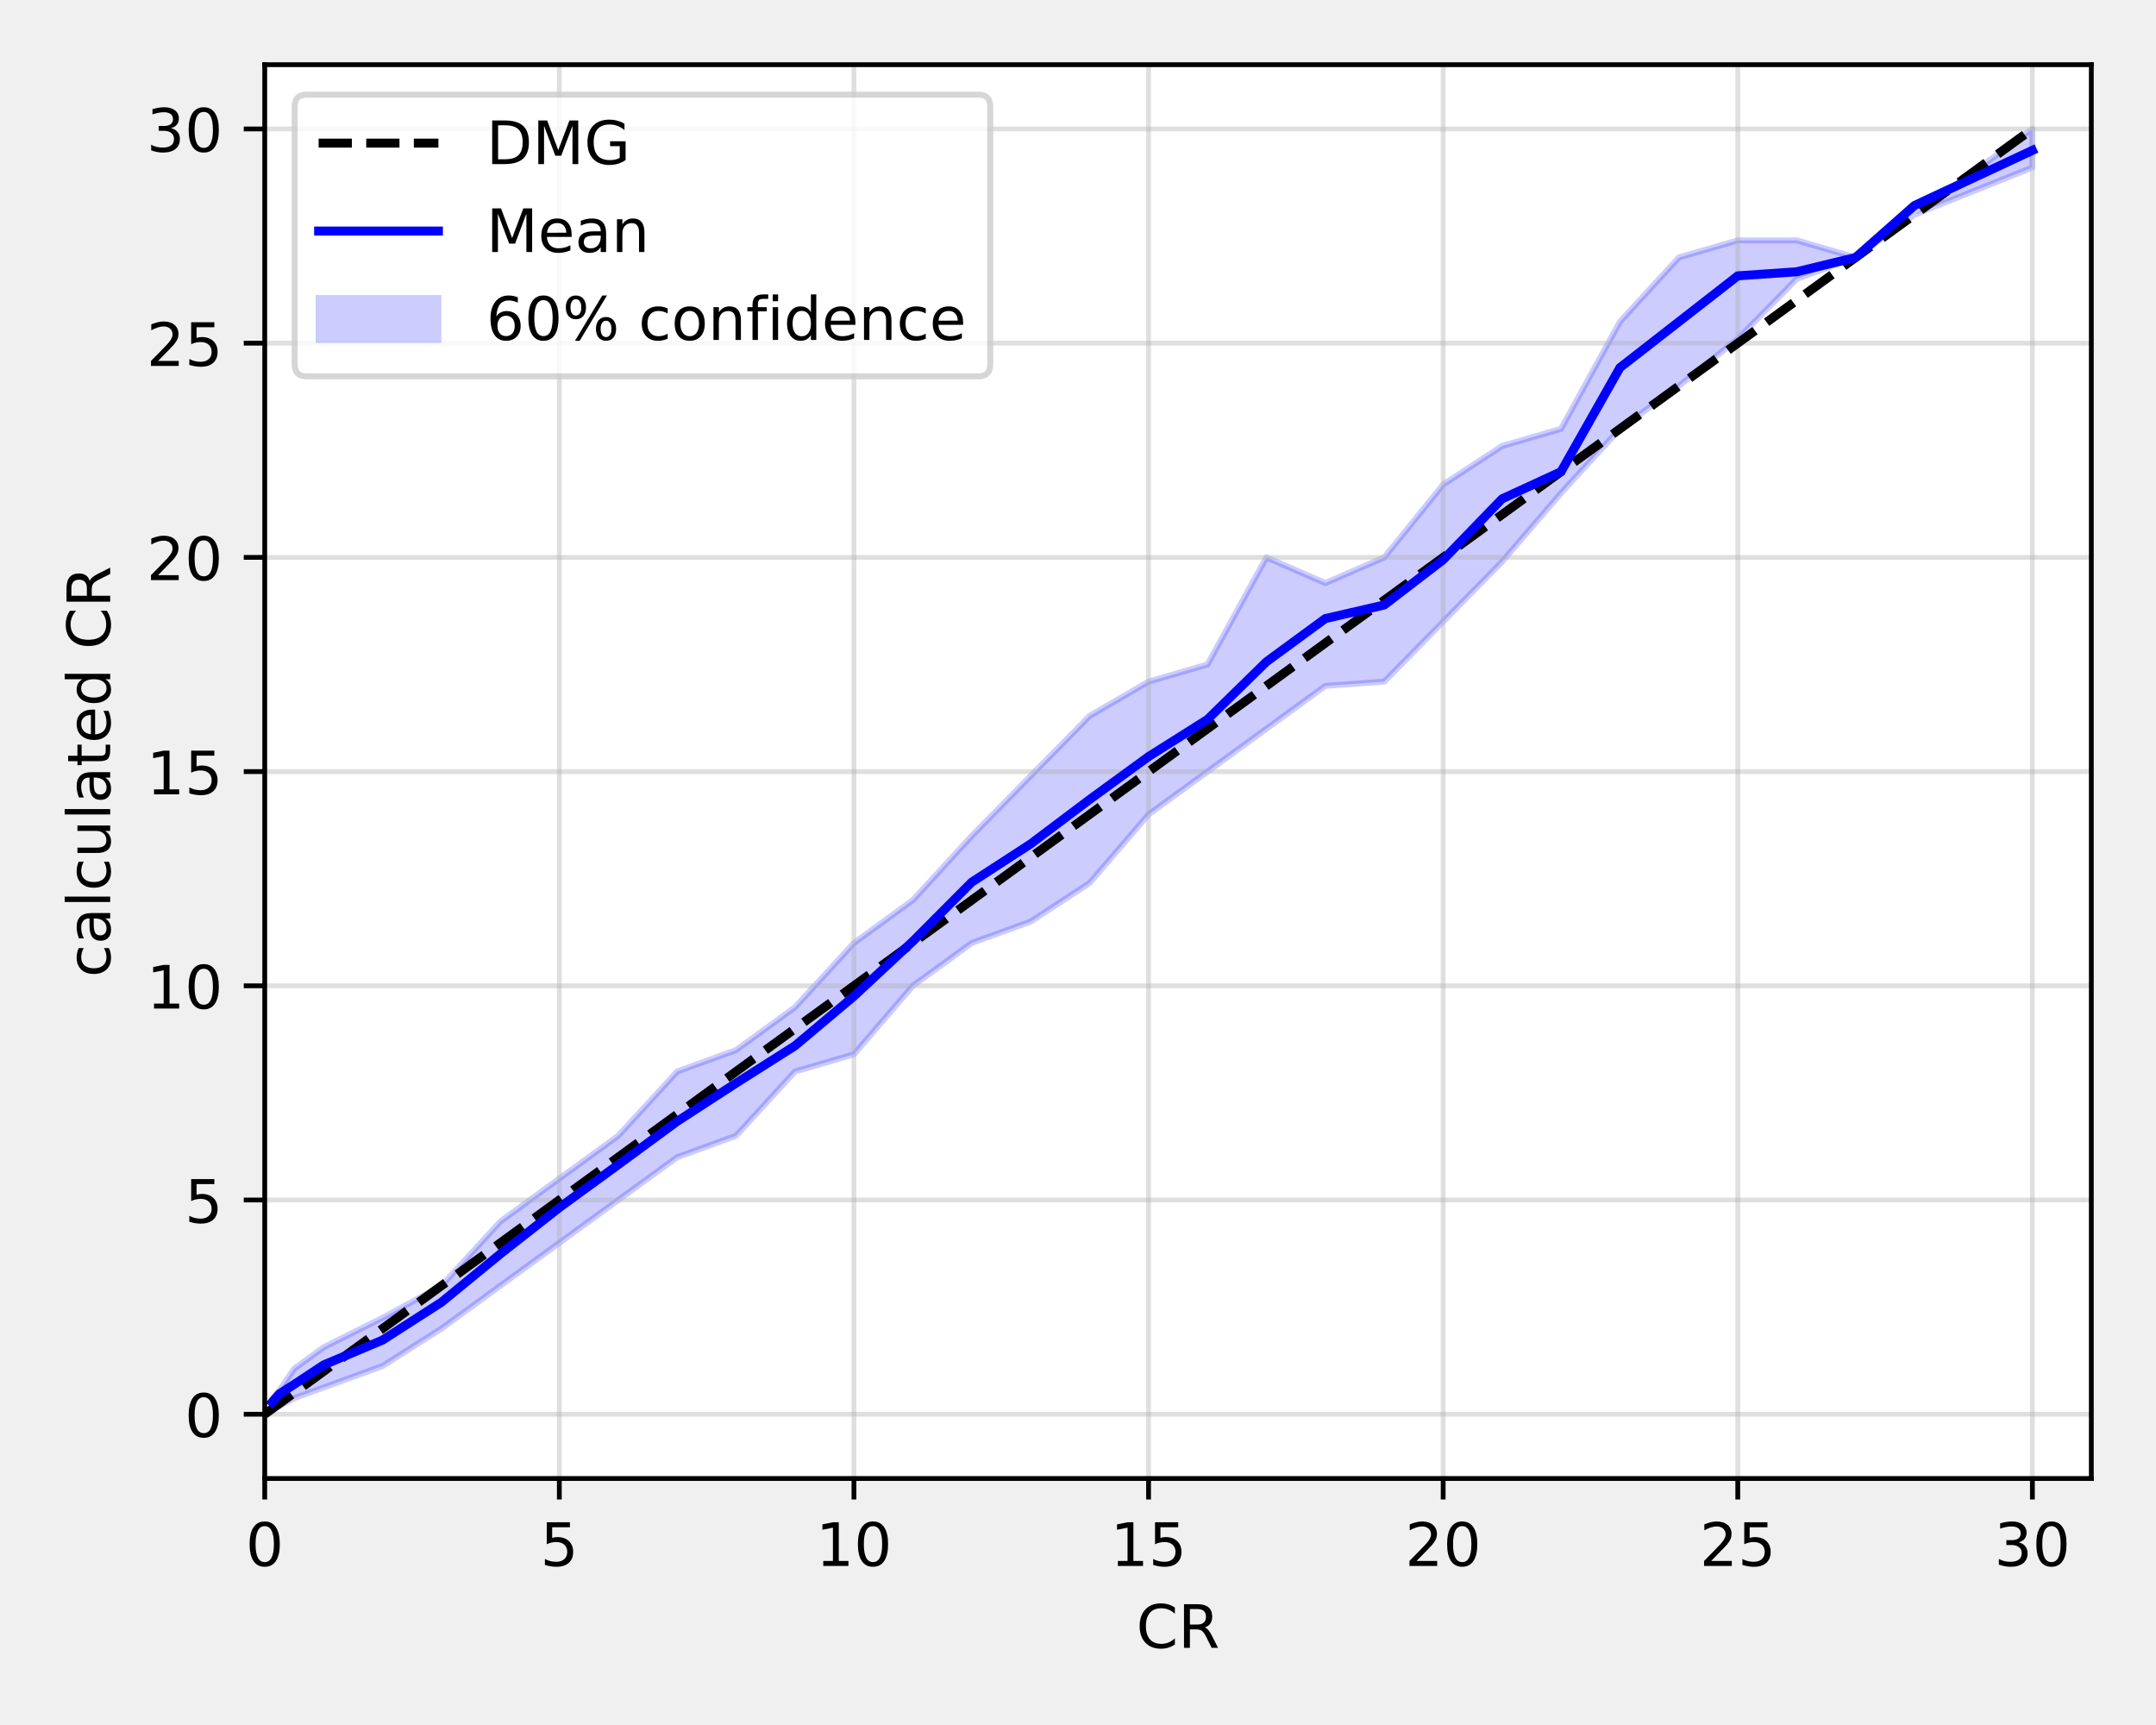
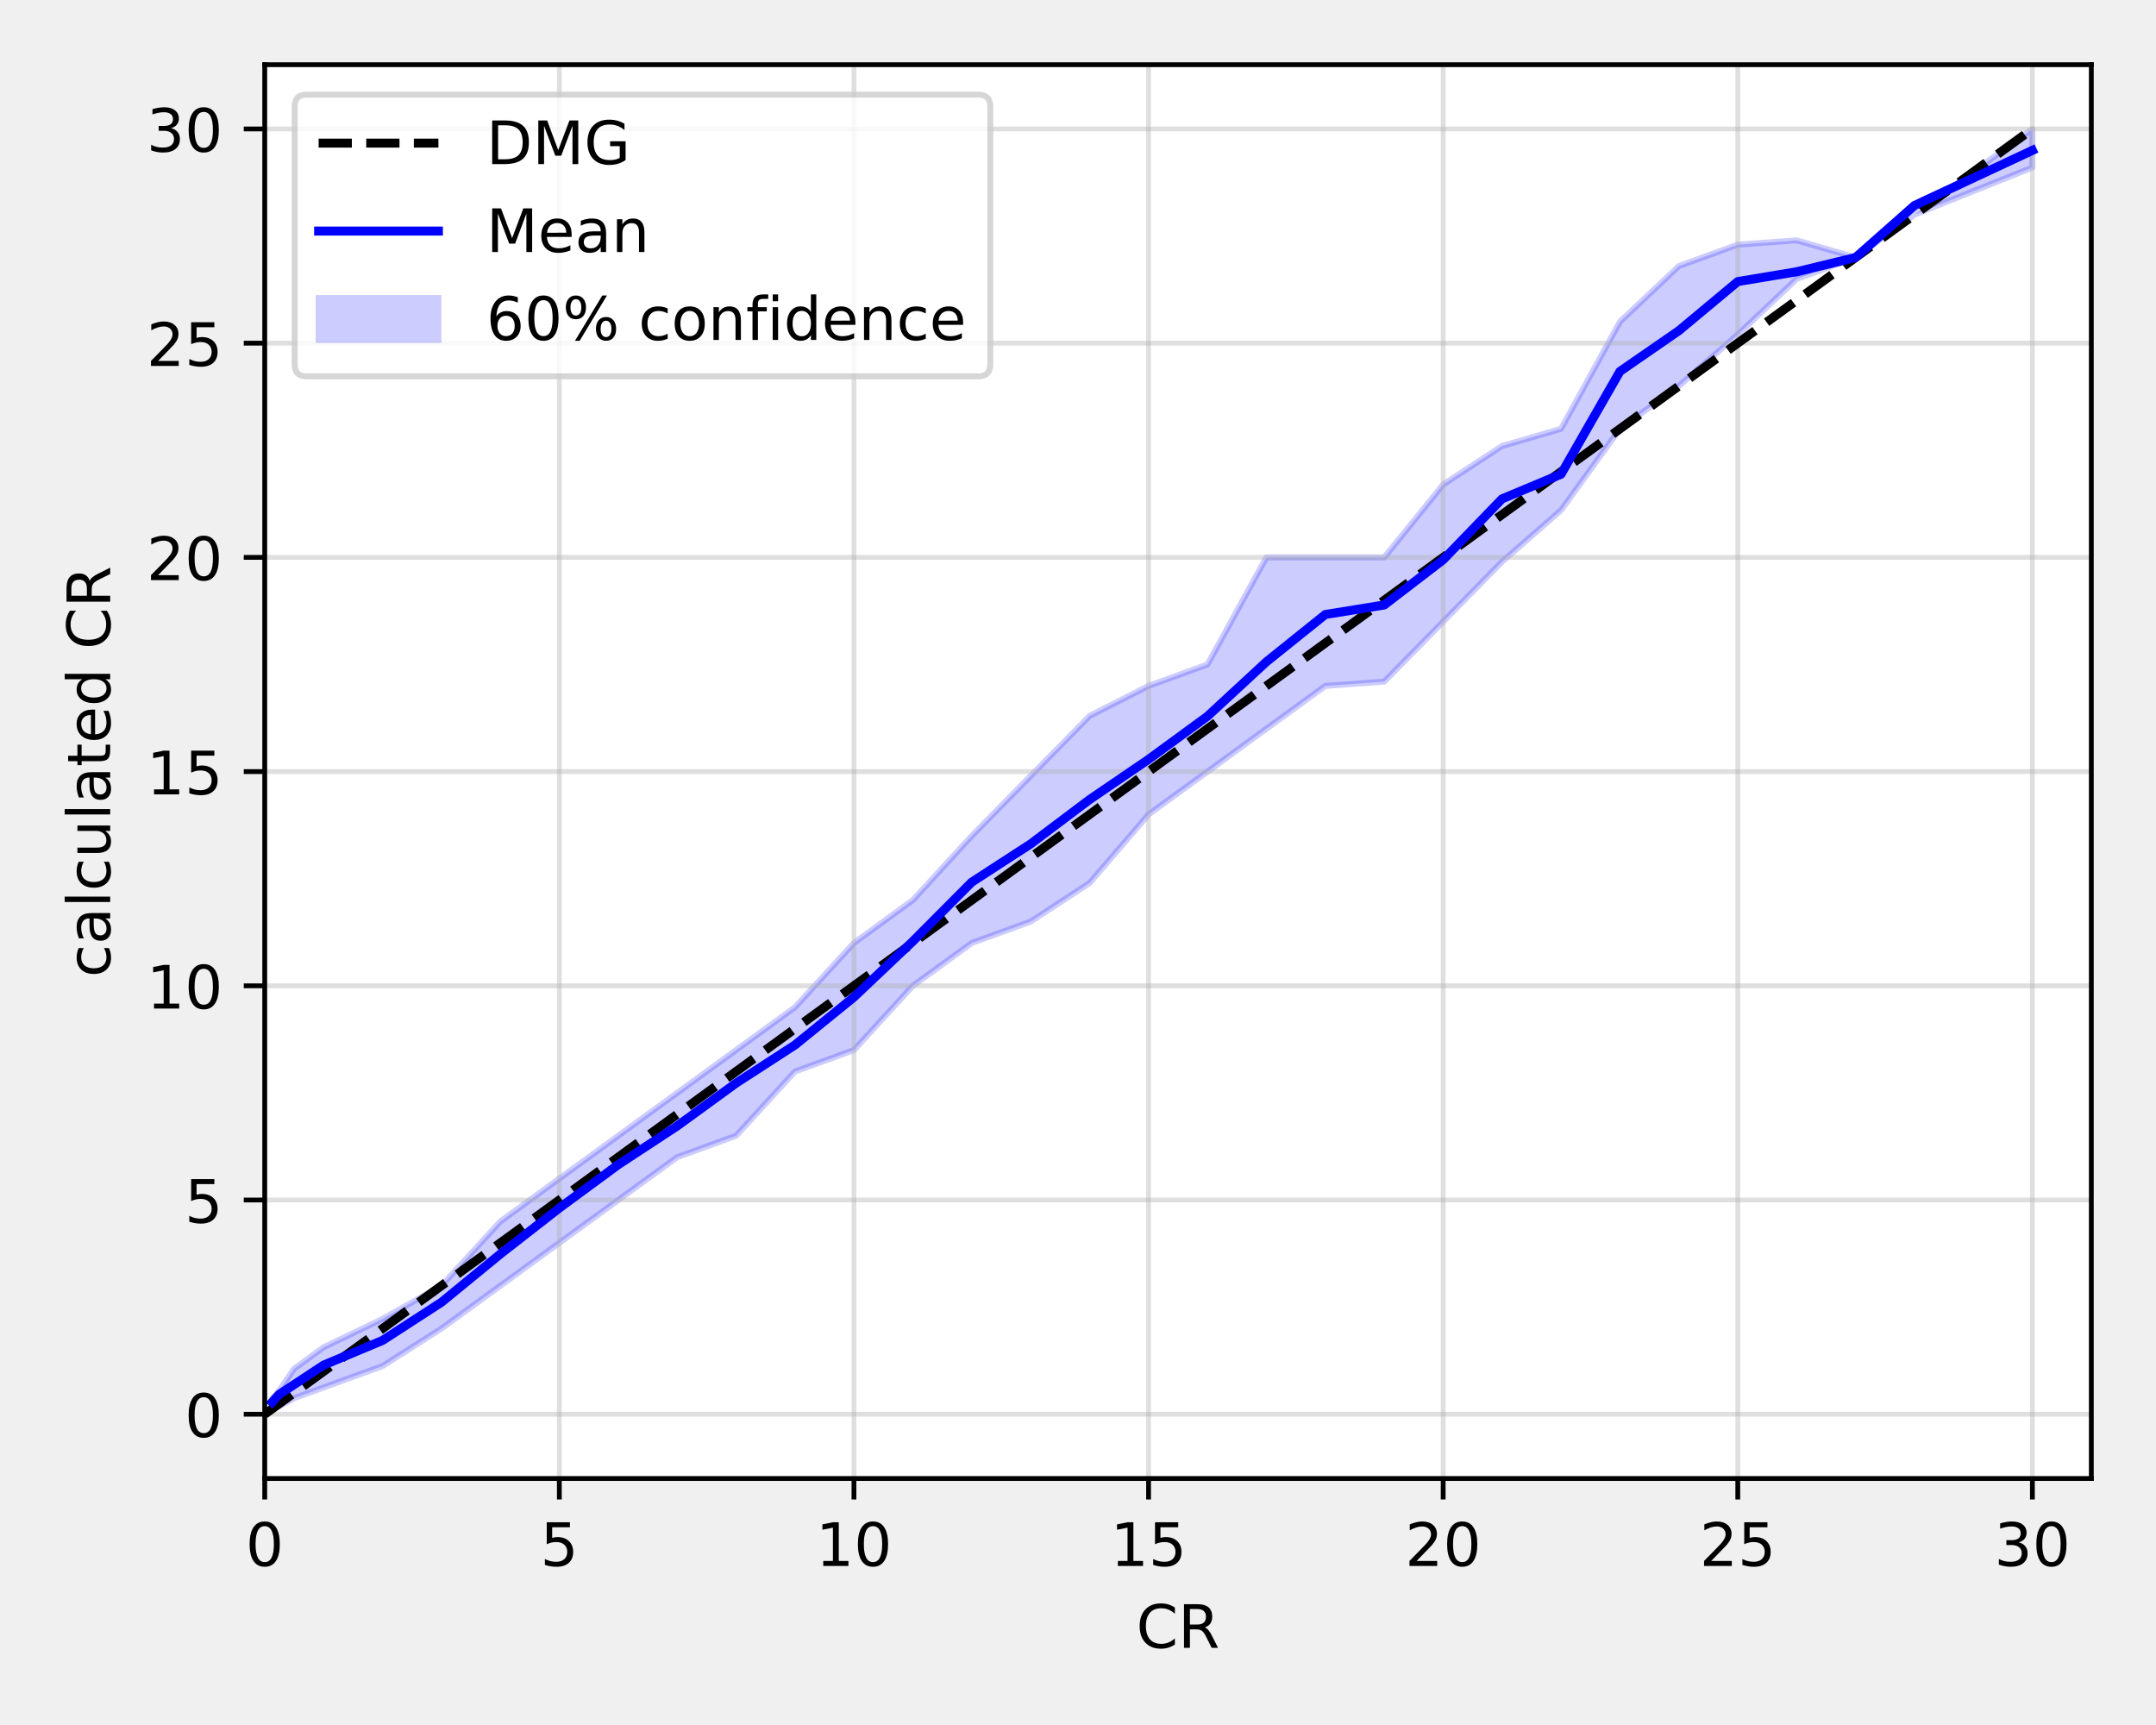
<svg xmlns="http://www.w3.org/2000/svg" xmlns:xlink="http://www.w3.org/1999/xlink" height="288pt" version="1.1" viewBox="0 0 360 288" width="360pt">
  <defs>
    <style type="text/css">*{stroke-linecap:butt;stroke-linejoin:round;}</style>
  </defs>
  <g id="figure_1">
    <g id="patch_1">
      <path d="M 0 288  L 360 288  L 360 0  L 0 0  z " style="fill:none;" />
    </g>
    <g id="axes_1">
      <g id="patch_2">
        <path d="M 44.203 246.844  L 349.2 246.844  L 349.2 10.8  L 44.203 10.8  z " style="fill:#ffffff;" />
      </g>
      <g id="PolyCollection_1">
        <defs>
-           <path d="M 45.433 -54.478  L 45.433 -52.78  L 46.663 -53.227  L 49.122 -54.568  L 54.042 -56.356  L 63.88 -59.932  L 73.719 -66.191  L 83.558 -73.344  L 93.396 -80.497  L 103.235 -87.65  L 113.073 -94.803  L 122.912 -98.379  L 132.751 -109.108  L 142.589 -111.969  L 152.428 -123.414  L 162.266 -130.567  L 172.105 -134.143  L 181.944 -140.581  L 191.782 -152.025  L 201.621 -159.178  L 211.459 -166.331  L 221.298 -173.484  L 231.137 -174.199  L 240.975 -184.213  L 250.814 -194.227  L 260.653 -205.672  L 270.491 -216.401  L 280.33 -223.554  L 290.168 -231.422  L 300.007 -241.436  L 309.846 -245.012  L 319.684 -252.165  L 339.361 -260.033  L 339.361 -266.471  L 339.361 -266.471  L 319.684 -252.165  L 309.846 -245.012  L 300.007 -247.873  L 290.168 -247.873  L 280.33 -245.012  L 270.491 -234.283  L 260.653 -216.401  L 250.814 -213.54  L 240.975 -207.102  L 231.137 -194.942  L 221.298 -190.651  L 211.459 -194.942  L 201.621 -177.06  L 191.782 -174.199  L 181.944 -168.477  L 172.105 -158.463  L 162.266 -148.449  L 152.428 -137.72  L 142.589 -130.567  L 132.751 -119.838  L 122.912 -112.685  L 113.073 -109.108  L 103.235 -98.379  L 93.396 -91.226  L 83.558 -84.073  L 73.719 -73.344  L 63.88 -67.979  L 54.042 -63.062  L 49.122 -59.485  L 46.663 -55.909  L 45.433 -54.478  z " id="m07722bead0" style="stroke:#0000ff;stroke-opacity:0.2;" />
+           <path d="M 45.433 -54.478  L 45.433 -52.78  L 46.663 -53.227  L 49.122 -54.568  L 54.042 -56.356  L 63.88 -59.932  L 73.719 -66.191  L 83.558 -73.344  L 93.396 -80.497  L 103.235 -87.65  L 113.073 -94.803  L 122.912 -98.379  L 132.751 -109.108  L 142.589 -112.685  L 152.428 -123.414  L 162.266 -130.567  L 172.105 -134.143  L 181.944 -140.581  L 191.782 -152.025  L 201.621 -159.178  L 211.459 -166.331  L 221.298 -173.484  L 231.137 -174.199  L 240.975 -184.213  L 250.814 -194.227  L 260.653 -202.81  L 270.491 -216.401  L 280.33 -223.554  L 290.168 -232.137  L 300.007 -241.436  L 309.846 -245.012  L 319.684 -252.165  L 339.361 -260.033  L 339.361 -266.471  L 339.361 -266.471  L 319.684 -252.165  L 309.846 -245.012  L 300.007 -247.873  L 290.168 -247.158  L 280.33 -243.582  L 270.491 -234.283  L 260.653 -216.401  L 250.814 -213.54  L 240.975 -207.102  L 231.137 -194.942  L 221.298 -194.942  L 211.459 -194.942  L 201.621 -177.06  L 191.782 -173.484  L 181.944 -168.477  L 172.105 -158.463  L 162.266 -148.449  L 152.428 -137.72  L 142.589 -130.567  L 132.751 -119.838  L 122.912 -112.685  L 113.073 -105.532  L 103.235 -98.379  L 93.396 -91.226  L 83.558 -84.073  L 73.719 -73.344  L 63.88 -67.801  L 54.042 -63.062  L 49.122 -59.485  L 46.663 -55.909  L 45.433 -54.478  z " id="m409566acab" style="stroke:#0000ff;stroke-opacity:0.2;" />
        </defs>
-         <g clip-path="url(#p715f7f43fc)">
-           <use style="fill:#0000ff;fill-opacity:0.2;stroke:#0000ff;stroke-opacity:0.2;" x="0" xlink:href="#m07722bead0" y="288" />
+         <g clip-path="url(#pd0f90e44d0)">
+           <use style="fill:#0000ff;fill-opacity:0.2;stroke:#0000ff;stroke-opacity:0.2;" x="0" xlink:href="#m409566acab" y="288" />
        </g>
      </g>
      <g id="matplotlib.axis_1">
        <g id="xtick_1">
          <g id="line2d_1">
-             <path clip-path="url(#p715f7f43fc)" d="M 44.203 246.844  L 44.203 10.8  " style="fill:none;stroke:#b0b0b0;stroke-linecap:square;stroke-opacity:0.4;stroke-width:0.8;" />
+             <path clip-path="url(#pd0f90e44d0)" d="M 44.203 246.844  L 44.203 10.8  " style="fill:none;stroke:#b0b0b0;stroke-linecap:square;stroke-opacity:0.4;stroke-width:0.8;" />
          </g>
          <g id="line2d_2">
            <defs>
-               <path d="M 0 0  L 0 3.5  " id="mc3db23d03c" style="stroke:#000000;stroke-width:0.8;" />
-             </defs>
-             <g>
-               <use style="stroke:#000000;stroke-width:0.8;" x="44.203" xlink:href="#mc3db23d03c" y="246.844" />
+               <path d="M 0 0  L 0 3.5  " id="m9079a990cb" style="stroke:#000000;stroke-width:0.8;" />
+             </defs>
+             <g>
+               <use style="stroke:#000000;stroke-width:0.8;" x="44.203" xlink:href="#m9079a990cb" y="246.844" />
            </g>
          </g>
          <g id="text_1">
            <g transform="translate(41.02188 261.4422)scale(0.1 -0.1)">
              <defs>
                <path d="M 31.781 66.406  Q 24.172 66.406 20.328 58.906  Q 16.5 51.422 16.5 36.375  Q 16.5 21.391 20.328 13.891  Q 24.172 6.391 31.781 6.391  Q 39.453 6.391 43.281 13.891  Q 47.125 21.391 47.125 36.375  Q 47.125 51.422 43.281 58.906  Q 39.453 66.406 31.781 66.406  z M 31.781 74.219  Q 44.047 74.219 50.516 64.516  Q 56.984 54.828 56.984 36.375  Q 56.984 17.969 50.516 8.266  Q 44.047 -1.422 31.781 -1.422  Q 19.531 -1.422 13.062 8.266  Q 6.594 17.969 6.594 36.375  Q 6.594 54.828 13.062 64.516  Q 19.531 74.219 31.781 74.219  z " id="DejaVuSans-48" />
              </defs>
              <use xlink:href="#DejaVuSans-48" />
            </g>
          </g>
        </g>
        <g id="xtick_2">
          <g id="line2d_3">
-             <path clip-path="url(#p715f7f43fc)" d="M 93.396 246.844  L 93.396 10.8  " style="fill:none;stroke:#b0b0b0;stroke-linecap:square;stroke-opacity:0.4;stroke-width:0.8;" />
+             <path clip-path="url(#pd0f90e44d0)" d="M 93.396 246.844  L 93.396 10.8  " style="fill:none;stroke:#b0b0b0;stroke-linecap:square;stroke-opacity:0.4;stroke-width:0.8;" />
          </g>
          <g id="line2d_4">
            <g>
-               <use style="stroke:#000000;stroke-width:0.8;" x="93.396" xlink:href="#mc3db23d03c" y="246.844" />
+               <use style="stroke:#000000;stroke-width:0.8;" x="93.396" xlink:href="#m9079a990cb" y="246.844" />
            </g>
          </g>
          <g id="text_2">
            <g transform="translate(90.21492 261.4422)scale(0.1 -0.1)">
              <defs>
                <path d="M 10.797 72.906  L 49.516 72.906  L 49.516 64.594  L 19.828 64.594  L 19.828 46.734  Q 21.969 47.469 24.109 47.828  Q 26.266 48.188 28.422 48.188  Q 40.625 48.188 47.75 41.5  Q 54.891 34.812 54.891 23.391  Q 54.891 11.625 47.562 5.094  Q 40.234 -1.422 26.906 -1.422  Q 22.312 -1.422 17.547 -0.641  Q 12.797 0.141 7.719 1.703  L 7.719 11.625  Q 12.109 9.234 16.797 8.062  Q 21.484 6.891 26.703 6.891  Q 35.156 6.891 40.078 11.328  Q 45.016 15.766 45.016 23.391  Q 45.016 31 40.078 35.438  Q 35.156 39.891 26.703 39.891  Q 22.75 39.891 18.812 39.016  Q 14.891 38.141 10.797 36.281  z " id="DejaVuSans-53" />
              </defs>
              <use xlink:href="#DejaVuSans-53" />
            </g>
          </g>
        </g>
        <g id="xtick_3">
          <g id="line2d_5">
-             <path clip-path="url(#p715f7f43fc)" d="M 142.589 246.844  L 142.589 10.8  " style="fill:none;stroke:#b0b0b0;stroke-linecap:square;stroke-opacity:0.4;stroke-width:0.8;" />
+             <path clip-path="url(#pd0f90e44d0)" d="M 142.589 246.844  L 142.589 10.8  " style="fill:none;stroke:#b0b0b0;stroke-linecap:square;stroke-opacity:0.4;stroke-width:0.8;" />
          </g>
          <g id="line2d_6">
            <g>
-               <use style="stroke:#000000;stroke-width:0.8;" x="142.589" xlink:href="#mc3db23d03c" y="246.844" />
+               <use style="stroke:#000000;stroke-width:0.8;" x="142.589" xlink:href="#m9079a990cb" y="246.844" />
            </g>
          </g>
          <g id="text_3">
            <g transform="translate(136.2267 261.4422)scale(0.1 -0.1)">
              <defs>
                <path d="M 12.406 8.297  L 28.516 8.297  L 28.516 63.922  L 10.984 60.406  L 10.984 69.391  L 28.422 72.906  L 38.281 72.906  L 38.281 8.297  L 54.391 8.297  L 54.391 0  L 12.406 0  z " id="DejaVuSans-49" />
              </defs>
              <use xlink:href="#DejaVuSans-49" />
              <use x="63.623" xlink:href="#DejaVuSans-48" />
            </g>
          </g>
        </g>
        <g id="xtick_4">
          <g id="line2d_7">
-             <path clip-path="url(#p715f7f43fc)" d="M 191.782 246.844  L 191.782 10.8  " style="fill:none;stroke:#b0b0b0;stroke-linecap:square;stroke-opacity:0.4;stroke-width:0.8;" />
+             <path clip-path="url(#pd0f90e44d0)" d="M 191.782 246.844  L 191.782 10.8  " style="fill:none;stroke:#b0b0b0;stroke-linecap:square;stroke-opacity:0.4;stroke-width:0.8;" />
          </g>
          <g id="line2d_8">
            <g>
-               <use style="stroke:#000000;stroke-width:0.8;" x="191.782" xlink:href="#mc3db23d03c" y="246.844" />
+               <use style="stroke:#000000;stroke-width:0.8;" x="191.782" xlink:href="#m9079a990cb" y="246.844" />
            </g>
          </g>
          <g id="text_4">
            <g transform="translate(185.4198 261.4422)scale(0.1 -0.1)">
              <use xlink:href="#DejaVuSans-49" />
              <use x="63.623" xlink:href="#DejaVuSans-53" />
            </g>
          </g>
        </g>
        <g id="xtick_5">
          <g id="line2d_9">
-             <path clip-path="url(#p715f7f43fc)" d="M 240.975 246.844  L 240.975 10.8  " style="fill:none;stroke:#b0b0b0;stroke-linecap:square;stroke-opacity:0.4;stroke-width:0.8;" />
+             <path clip-path="url(#pd0f90e44d0)" d="M 240.975 246.844  L 240.975 10.8  " style="fill:none;stroke:#b0b0b0;stroke-linecap:square;stroke-opacity:0.4;stroke-width:0.8;" />
          </g>
          <g id="line2d_10">
            <g>
-               <use style="stroke:#000000;stroke-width:0.8;" x="240.975" xlink:href="#mc3db23d03c" y="246.844" />
+               <use style="stroke:#000000;stroke-width:0.8;" x="240.975" xlink:href="#m9079a990cb" y="246.844" />
            </g>
          </g>
          <g id="text_5">
            <g transform="translate(234.6128 261.4422)scale(0.1 -0.1)">
              <defs>
                <path d="M 19.188 8.297  L 53.609 8.297  L 53.609 0  L 7.328 0  L 7.328 8.297  Q 12.938 14.109 22.625 23.891  Q 32.328 33.688 34.812 36.531  Q 39.547 41.844 41.422 45.531  Q 43.312 49.219 43.312 52.781  Q 43.312 58.594 39.234 62.25  Q 35.156 65.922 28.609 65.922  Q 23.969 65.922 18.812 64.312  Q 13.672 62.703 7.812 59.422  L 7.812 69.391  Q 13.766 71.781 18.938 73  Q 24.125 74.219 28.422 74.219  Q 39.75 74.219 46.484 68.547  Q 53.219 62.891 53.219 53.422  Q 53.219 48.922 51.531 44.891  Q 49.859 40.875 45.406 35.406  Q 44.188 33.984 37.641 27.219  Q 31.109 20.453 19.188 8.297  z " id="DejaVuSans-50" />
              </defs>
              <use xlink:href="#DejaVuSans-50" />
              <use x="63.623" xlink:href="#DejaVuSans-48" />
            </g>
          </g>
        </g>
        <g id="xtick_6">
          <g id="line2d_11">
-             <path clip-path="url(#p715f7f43fc)" d="M 290.168 246.844  L 290.168 10.8  " style="fill:none;stroke:#b0b0b0;stroke-linecap:square;stroke-opacity:0.4;stroke-width:0.8;" />
+             <path clip-path="url(#pd0f90e44d0)" d="M 290.168 246.844  L 290.168 10.8  " style="fill:none;stroke:#b0b0b0;stroke-linecap:square;stroke-opacity:0.4;stroke-width:0.8;" />
          </g>
          <g id="line2d_12">
            <g>
-               <use style="stroke:#000000;stroke-width:0.8;" x="290.168" xlink:href="#mc3db23d03c" y="246.844" />
+               <use style="stroke:#000000;stroke-width:0.8;" x="290.168" xlink:href="#m9079a990cb" y="246.844" />
            </g>
          </g>
          <g id="text_6">
            <g transform="translate(283.8058 261.4422)scale(0.1 -0.1)">
              <use xlink:href="#DejaVuSans-50" />
              <use x="63.623" xlink:href="#DejaVuSans-53" />
            </g>
          </g>
        </g>
        <g id="xtick_7">
          <g id="line2d_13">
-             <path clip-path="url(#p715f7f43fc)" d="M 339.361 246.844  L 339.361 10.8  " style="fill:none;stroke:#b0b0b0;stroke-linecap:square;stroke-opacity:0.4;stroke-width:0.8;" />
+             <path clip-path="url(#pd0f90e44d0)" d="M 339.361 246.844  L 339.361 10.8  " style="fill:none;stroke:#b0b0b0;stroke-linecap:square;stroke-opacity:0.4;stroke-width:0.8;" />
          </g>
          <g id="line2d_14">
            <g>
-               <use style="stroke:#000000;stroke-width:0.8;" x="339.361" xlink:href="#mc3db23d03c" y="246.844" />
+               <use style="stroke:#000000;stroke-width:0.8;" x="339.361" xlink:href="#m9079a990cb" y="246.844" />
            </g>
          </g>
          <g id="text_7">
            <g transform="translate(332.9989 261.4422)scale(0.1 -0.1)">
              <defs>
                <path d="M 40.578 39.312  Q 47.656 37.797 51.625 33  Q 55.609 28.219 55.609 21.188  Q 55.609 10.406 48.188 4.484  Q 40.766 -1.422 27.094 -1.422  Q 22.516 -1.422 17.656 -0.516  Q 12.797 0.391 7.625 2.203  L 7.625 11.719  Q 11.719 9.328 16.594 8.109  Q 21.484 6.891 26.812 6.891  Q 36.078 6.891 40.938 10.547  Q 45.797 14.203 45.797 21.188  Q 45.797 27.641 41.281 31.266  Q 36.766 34.906 28.719 34.906  L 20.219 34.906  L 20.219 43.016  L 29.109 43.016  Q 36.375 43.016 40.234 45.922  Q 44.094 48.828 44.094 54.297  Q 44.094 59.906 40.109 62.906  Q 36.141 65.922 28.719 65.922  Q 24.656 65.922 20.016 65.031  Q 15.375 64.156 9.812 62.312  L 9.812 71.094  Q 15.438 72.656 20.344 73.438  Q 25.25 74.219 29.594 74.219  Q 40.828 74.219 47.359 69.109  Q 53.906 64.016 53.906 55.328  Q 53.906 49.266 50.438 45.094  Q 46.969 40.922 40.578 39.312  z " id="DejaVuSans-51" />
              </defs>
              <use xlink:href="#DejaVuSans-51" />
              <use x="63.623" xlink:href="#DejaVuSans-48" />
            </g>
          </g>
        </g>
        <g id="text_8">
          <g transform="translate(189.7359 275.1203)scale(0.1 -0.1)">
            <defs>
              <path d="M 64.406 67.281  L 64.406 56.891  Q 59.422 61.531 53.781 63.812  Q 48.141 66.109 41.797 66.109  Q 29.297 66.109 22.656 58.469  Q 16.016 50.828 16.016 36.375  Q 16.016 21.969 22.656 14.328  Q 29.297 6.688 41.797 6.688  Q 48.141 6.688 53.781 8.984  Q 59.422 11.281 64.406 15.922  L 64.406 5.609  Q 59.234 2.094 53.438 0.328  Q 47.656 -1.422 41.219 -1.422  Q 24.656 -1.422 15.125 8.703  Q 5.609 18.844 5.609 36.375  Q 5.609 53.953 15.125 64.078  Q 24.656 74.219 41.219 74.219  Q 47.75 74.219 53.531 72.484  Q 59.328 70.75 64.406 67.281  z " id="DejaVuSans-67" />
              <path d="M 44.391 34.188  Q 47.562 33.109 50.562 29.594  Q 53.562 26.078 56.594 19.922  L 66.609 0  L 56 0  L 46.688 18.703  Q 43.062 26.031 39.672 28.422  Q 36.281 30.812 30.422 30.812  L 19.672 30.812  L 19.672 0  L 9.812 0  L 9.812 72.906  L 32.078 72.906  Q 44.578 72.906 50.734 67.672  Q 56.891 62.453 56.891 51.906  Q 56.891 45.016 53.688 40.469  Q 50.484 35.938 44.391 34.188  z M 19.672 64.797  L 19.672 38.922  L 32.078 38.922  Q 39.203 38.922 42.844 42.219  Q 46.484 45.516 46.484 51.906  Q 46.484 58.297 42.844 61.547  Q 39.203 64.797 32.078 64.797  z " id="DejaVuSans-82" />
            </defs>
            <use xlink:href="#DejaVuSans-67" />
            <use x="69.824" xlink:href="#DejaVuSans-82" />
          </g>
        </g>
      </g>
      <g id="matplotlib.axis_2">
        <g id="ytick_1">
          <g id="line2d_15">
-             <path clip-path="url(#p715f7f43fc)" d="M 44.203 236.114  L 349.2 236.114  " style="fill:none;stroke:#b0b0b0;stroke-linecap:square;stroke-opacity:0.4;stroke-width:0.8;" />
+             <path clip-path="url(#pd0f90e44d0)" d="M 44.203 236.114  L 349.2 236.114  " style="fill:none;stroke:#b0b0b0;stroke-linecap:square;stroke-opacity:0.4;stroke-width:0.8;" />
          </g>
          <g id="line2d_16">
            <defs>
-               <path d="M 0 0  L -3.5 0  " id="mb39f0f81d1" style="stroke:#000000;stroke-width:0.8;" />
-             </defs>
-             <g>
-               <use style="stroke:#000000;stroke-width:0.8;" x="44.203" xlink:href="#mb39f0f81d1" y="236.114" />
+               <path d="M 0 0  L -3.5 0  " id="m20e4a2238d" style="stroke:#000000;stroke-width:0.8;" />
+             </defs>
+             <g>
+               <use style="stroke:#000000;stroke-width:0.8;" x="44.203" xlink:href="#m20e4a2238d" y="236.114" />
            </g>
          </g>
          <g id="text_9">
            <g transform="translate(30.84062 239.9137)scale(0.1 -0.1)">
              <use xlink:href="#DejaVuSans-48" />
            </g>
          </g>
        </g>
        <g id="ytick_2">
          <g id="line2d_17">
-             <path clip-path="url(#p715f7f43fc)" d="M 44.203 200.35  L 349.2 200.35  " style="fill:none;stroke:#b0b0b0;stroke-linecap:square;stroke-opacity:0.4;stroke-width:0.8;" />
+             <path clip-path="url(#pd0f90e44d0)" d="M 44.203 200.35  L 349.2 200.35  " style="fill:none;stroke:#b0b0b0;stroke-linecap:square;stroke-opacity:0.4;stroke-width:0.8;" />
          </g>
          <g id="line2d_18">
            <g>
-               <use style="stroke:#000000;stroke-width:0.8;" x="44.203" xlink:href="#mb39f0f81d1" y="200.35" />
+               <use style="stroke:#000000;stroke-width:0.8;" x="44.203" xlink:href="#m20e4a2238d" y="200.35" />
            </g>
          </g>
          <g id="text_10">
            <g transform="translate(30.84062 204.1495)scale(0.1 -0.1)">
              <use xlink:href="#DejaVuSans-53" />
            </g>
          </g>
        </g>
        <g id="ytick_3">
          <g id="line2d_19">
-             <path clip-path="url(#p715f7f43fc)" d="M 44.203 164.586  L 349.2 164.586  " style="fill:none;stroke:#b0b0b0;stroke-linecap:square;stroke-opacity:0.4;stroke-width:0.8;" />
+             <path clip-path="url(#pd0f90e44d0)" d="M 44.203 164.586  L 349.2 164.586  " style="fill:none;stroke:#b0b0b0;stroke-linecap:square;stroke-opacity:0.4;stroke-width:0.8;" />
          </g>
          <g id="line2d_20">
            <g>
-               <use style="stroke:#000000;stroke-width:0.8;" x="44.203" xlink:href="#mb39f0f81d1" y="164.586" />
+               <use style="stroke:#000000;stroke-width:0.8;" x="44.203" xlink:href="#m20e4a2238d" y="164.586" />
            </g>
          </g>
          <g id="text_11">
            <g transform="translate(24.47812 168.3853)scale(0.1 -0.1)">
              <use xlink:href="#DejaVuSans-49" />
              <use x="63.623" xlink:href="#DejaVuSans-48" />
            </g>
          </g>
        </g>
        <g id="ytick_4">
          <g id="line2d_21">
-             <path clip-path="url(#p715f7f43fc)" d="M 44.203 128.822  L 349.2 128.822  " style="fill:none;stroke:#b0b0b0;stroke-linecap:square;stroke-opacity:0.4;stroke-width:0.8;" />
+             <path clip-path="url(#pd0f90e44d0)" d="M 44.203 128.822  L 349.2 128.822  " style="fill:none;stroke:#b0b0b0;stroke-linecap:square;stroke-opacity:0.4;stroke-width:0.8;" />
          </g>
          <g id="line2d_22">
            <g>
-               <use style="stroke:#000000;stroke-width:0.8;" x="44.203" xlink:href="#mb39f0f81d1" y="128.822" />
+               <use style="stroke:#000000;stroke-width:0.8;" x="44.203" xlink:href="#m20e4a2238d" y="128.822" />
            </g>
          </g>
          <g id="text_12">
            <g transform="translate(24.47812 132.6211)scale(0.1 -0.1)">
              <use xlink:href="#DejaVuSans-49" />
              <use x="63.623" xlink:href="#DejaVuSans-53" />
            </g>
          </g>
        </g>
        <g id="ytick_5">
          <g id="line2d_23">
-             <path clip-path="url(#p715f7f43fc)" d="M 44.203 93.058  L 349.2 93.058  " style="fill:none;stroke:#b0b0b0;stroke-linecap:square;stroke-opacity:0.4;stroke-width:0.8;" />
+             <path clip-path="url(#pd0f90e44d0)" d="M 44.203 93.058  L 349.2 93.058  " style="fill:none;stroke:#b0b0b0;stroke-linecap:square;stroke-opacity:0.4;stroke-width:0.8;" />
          </g>
          <g id="line2d_24">
            <g>
-               <use style="stroke:#000000;stroke-width:0.8;" x="44.203" xlink:href="#mb39f0f81d1" y="93.058" />
+               <use style="stroke:#000000;stroke-width:0.8;" x="44.203" xlink:href="#m20e4a2238d" y="93.058" />
            </g>
          </g>
          <g id="text_13">
            <g transform="translate(24.47812 96.85689)scale(0.1 -0.1)">
              <use xlink:href="#DejaVuSans-50" />
              <use x="63.623" xlink:href="#DejaVuSans-48" />
            </g>
          </g>
        </g>
        <g id="ytick_6">
          <g id="line2d_25">
-             <path clip-path="url(#p715f7f43fc)" d="M 44.203 57.293  L 349.2 57.293  " style="fill:none;stroke:#b0b0b0;stroke-linecap:square;stroke-opacity:0.4;stroke-width:0.8;" />
+             <path clip-path="url(#pd0f90e44d0)" d="M 44.203 57.293  L 349.2 57.293  " style="fill:none;stroke:#b0b0b0;stroke-linecap:square;stroke-opacity:0.4;stroke-width:0.8;" />
          </g>
          <g id="line2d_26">
            <g>
-               <use style="stroke:#000000;stroke-width:0.8;" x="44.203" xlink:href="#mb39f0f81d1" y="57.293" />
+               <use style="stroke:#000000;stroke-width:0.8;" x="44.203" xlink:href="#m20e4a2238d" y="57.293" />
            </g>
          </g>
          <g id="text_14">
            <g transform="translate(24.47812 61.09269)scale(0.1 -0.1)">
              <use xlink:href="#DejaVuSans-50" />
              <use x="63.623" xlink:href="#DejaVuSans-53" />
            </g>
          </g>
        </g>
        <g id="ytick_7">
          <g id="line2d_27">
-             <path clip-path="url(#p715f7f43fc)" d="M 44.203 21.529  L 349.2 21.529  " style="fill:none;stroke:#b0b0b0;stroke-linecap:square;stroke-opacity:0.4;stroke-width:0.8;" />
+             <path clip-path="url(#pd0f90e44d0)" d="M 44.203 21.529  L 349.2 21.529  " style="fill:none;stroke:#b0b0b0;stroke-linecap:square;stroke-opacity:0.4;stroke-width:0.8;" />
          </g>
          <g id="line2d_28">
            <g>
-               <use style="stroke:#000000;stroke-width:0.8;" x="44.203" xlink:href="#mb39f0f81d1" y="21.529" />
+               <use style="stroke:#000000;stroke-width:0.8;" x="44.203" xlink:href="#m20e4a2238d" y="21.529" />
            </g>
          </g>
          <g id="text_15">
            <g transform="translate(24.47812 25.32848)scale(0.1 -0.1)">
              <use xlink:href="#DejaVuSans-51" />
              <use x="63.623" xlink:href="#DejaVuSans-48" />
            </g>
          </g>
        </g>
        <g id="text_16">
          <g transform="translate(18.39844 163.1609)rotate(-90)scale(0.1 -0.1)">
            <defs>
              <path d="M 48.781 52.594  L 48.781 44.188  Q 44.969 46.297 41.141 47.344  Q 37.312 48.391 33.406 48.391  Q 24.656 48.391 19.812 42.844  Q 14.984 37.312 14.984 27.297  Q 14.984 17.281 19.812 11.734  Q 24.656 6.203 33.406 6.203  Q 37.312 6.203 41.141 7.25  Q 44.969 8.297 48.781 10.406  L 48.781 2.094  Q 45.016 0.344 40.984 -0.531  Q 36.969 -1.422 32.422 -1.422  Q 20.062 -1.422 12.781 6.344  Q 5.516 14.109 5.516 27.297  Q 5.516 40.672 12.859 48.328  Q 20.219 56 33.016 56  Q 37.156 56 41.109 55.141  Q 45.062 54.297 48.781 52.594  z " id="DejaVuSans-99" />
              <path d="M 34.281 27.484  Q 23.391 27.484 19.188 25  Q 14.984 22.516 14.984 16.5  Q 14.984 11.719 18.141 8.906  Q 21.297 6.109 26.703 6.109  Q 34.188 6.109 38.703 11.406  Q 43.219 16.703 43.219 25.484  L 43.219 27.484  z M 52.203 31.203  L 52.203 0  L 43.219 0  L 43.219 8.297  Q 40.141 3.328 35.547 0.953  Q 30.953 -1.422 24.312 -1.422  Q 15.922 -1.422 10.953 3.297  Q 6 8.016 6 15.922  Q 6 25.141 12.172 29.828  Q 18.359 34.516 30.609 34.516  L 43.219 34.516  L 43.219 35.406  Q 43.219 41.609 39.141 45  Q 35.062 48.391 27.688 48.391  Q 23 48.391 18.547 47.266  Q 14.109 46.141 10.016 43.891  L 10.016 52.203  Q 14.938 54.109 19.578 55.047  Q 24.219 56 28.609 56  Q 40.484 56 46.344 49.844  Q 52.203 43.703 52.203 31.203  z " id="DejaVuSans-97" />
              <path d="M 9.422 75.984  L 18.406 75.984  L 18.406 0  L 9.422 0  z " id="DejaVuSans-108" />
              <path d="M 8.5 21.578  L 8.5 54.688  L 17.484 54.688  L 17.484 21.922  Q 17.484 14.156 20.5 10.266  Q 23.531 6.391 29.594 6.391  Q 36.859 6.391 41.078 11.031  Q 45.312 15.672 45.312 23.688  L 45.312 54.688  L 54.297 54.688  L 54.297 0  L 45.312 0  L 45.312 8.406  Q 42.047 3.422 37.719 1  Q 33.406 -1.422 27.688 -1.422  Q 18.266 -1.422 13.375 4.438  Q 8.5 10.297 8.5 21.578  z M 31.109 56  z " id="DejaVuSans-117" />
              <path d="M 18.312 70.219  L 18.312 54.688  L 36.812 54.688  L 36.812 47.703  L 18.312 47.703  L 18.312 18.016  Q 18.312 11.328 20.141 9.422  Q 21.969 7.516 27.594 7.516  L 36.812 7.516  L 36.812 0  L 27.594 0  Q 17.188 0 13.234 3.875  Q 9.281 7.766 9.281 18.016  L 9.281 47.703  L 2.688 47.703  L 2.688 54.688  L 9.281 54.688  L 9.281 70.219  z " id="DejaVuSans-116" />
              <path d="M 56.203 29.594  L 56.203 25.203  L 14.891 25.203  Q 15.484 15.922 20.484 11.062  Q 25.484 6.203 34.422 6.203  Q 39.594 6.203 44.453 7.469  Q 49.312 8.734 54.109 11.281  L 54.109 2.781  Q 49.266 0.734 44.188 -0.344  Q 39.109 -1.422 33.891 -1.422  Q 20.797 -1.422 13.156 6.188  Q 5.516 13.812 5.516 26.812  Q 5.516 40.234 12.766 48.109  Q 20.016 56 32.328 56  Q 43.359 56 49.781 48.891  Q 56.203 41.797 56.203 29.594  z M 47.219 32.234  Q 47.125 39.594 43.094 43.984  Q 39.062 48.391 32.422 48.391  Q 24.906 48.391 20.391 44.141  Q 15.875 39.891 15.188 32.172  z " id="DejaVuSans-101" />
              <path d="M 45.406 46.391  L 45.406 75.984  L 54.391 75.984  L 54.391 0  L 45.406 0  L 45.406 8.203  Q 42.578 3.328 38.25 0.953  Q 33.938 -1.422 27.875 -1.422  Q 17.969 -1.422 11.734 6.484  Q 5.516 14.406 5.516 27.297  Q 5.516 40.188 11.734 48.094  Q 17.969 56 27.875 56  Q 33.938 56 38.25 53.625  Q 42.578 51.266 45.406 46.391  z M 14.797 27.297  Q 14.797 17.391 18.875 11.75  Q 22.953 6.109 30.078 6.109  Q 37.203 6.109 41.297 11.75  Q 45.406 17.391 45.406 27.297  Q 45.406 37.203 41.297 42.844  Q 37.203 48.484 30.078 48.484  Q 22.953 48.484 18.875 42.844  Q 14.797 37.203 14.797 27.297  z " id="DejaVuSans-100" />
              <path id="DejaVuSans-32" />
            </defs>
            <use xlink:href="#DejaVuSans-99" />
            <use x="54.98" xlink:href="#DejaVuSans-97" />
            <use x="116.26" xlink:href="#DejaVuSans-108" />
            <use x="144.043" xlink:href="#DejaVuSans-99" />
            <use x="199.023" xlink:href="#DejaVuSans-117" />
            <use x="262.402" xlink:href="#DejaVuSans-108" />
            <use x="290.186" xlink:href="#DejaVuSans-97" />
            <use x="351.465" xlink:href="#DejaVuSans-116" />
            <use x="390.674" xlink:href="#DejaVuSans-101" />
            <use x="452.197" xlink:href="#DejaVuSans-100" />
            <use x="515.674" xlink:href="#DejaVuSans-32" />
            <use x="547.461" xlink:href="#DejaVuSans-67" />
            <use x="617.285" xlink:href="#DejaVuSans-82" />
          </g>
        </g>
      </g>
      <g id="line2d_29">
-         <path clip-path="url(#p715f7f43fc)" d="M 44.203 236.114  L 45.433 235.22  L 46.663 234.326  L 49.122 232.538  L 54.042 228.962  L 63.88 221.809  L 73.719 214.656  L 83.558 207.503  L 93.396 200.35  L 103.235 193.197  L 113.073 186.045  L 122.912 178.892  L 132.751 171.739  L 142.589 164.586  L 152.428 157.433  L 162.266 150.28  L 172.105 143.128  L 181.944 135.975  L 191.782 128.822  L 201.621 121.669  L 211.459 114.516  L 221.298 107.363  L 231.137 100.211  L 240.975 93.058  L 250.814 85.905  L 260.653 78.752  L 270.491 71.599  L 280.33 64.446  L 290.168 57.293  L 300.007 50.141  L 309.846 42.988  L 319.684 35.835  L 329.523 28.682  L 339.361 21.529  " style="fill:none;stroke:#000000;stroke-dasharray:5.55,2.4;stroke-dashoffset:0;stroke-width:1.5;" />
+         <path clip-path="url(#pd0f90e44d0)" d="M 44.203 236.114  L 45.433 235.22  L 46.663 234.326  L 49.122 232.538  L 54.042 228.962  L 63.88 221.809  L 73.719 214.656  L 83.558 207.503  L 93.396 200.35  L 103.235 193.197  L 113.073 186.045  L 122.912 178.892  L 132.751 171.739  L 142.589 164.586  L 152.428 157.433  L 162.266 150.28  L 172.105 143.128  L 181.944 135.975  L 191.782 128.822  L 201.621 121.669  L 211.459 114.516  L 221.298 107.363  L 231.137 100.211  L 240.975 93.058  L 250.814 85.905  L 260.653 78.752  L 270.491 71.599  L 280.33 64.446  L 290.168 57.293  L 300.007 50.141  L 309.846 42.988  L 319.684 35.835  L 329.523 28.682  L 339.361 21.529  " style="fill:none;stroke:#000000;stroke-dasharray:5.55,2.4;stroke-dashoffset:0;stroke-width:1.5;" />
      </g>
      <g id="line2d_30">
-         <path clip-path="url(#p715f7f43fc)" d="M 45.433 234.108  L 46.663 232.704  L 49.122 231.134  L 54.042 227.887  L 63.88 223.735  L 73.719 217.412  L 83.558 209.342  L 93.396 201.619  L 103.235 194.444  L 113.073 187.216  L 122.912 180.833  L 132.751 174.6  L 142.589 166.323  L 152.428 157.151  L 162.266 147.276  L 172.105 140.892  L 181.944 133.487  L 191.782 126.318  L 201.621 120.114  L 211.459 110.493  L 221.298 103.276  L 231.137 101.005  L 240.975 93.455  L 250.814 83.282  L 260.653 78.752  L 270.491 61.381  L 280.33 53.717  L 290.168 46.053  L 300.007 45.372  L 309.846 42.988  L 319.684 34.302  L 339.361 25.106  " style="fill:none;stroke:#0000ff;stroke-linecap:square;stroke-width:1.5;" />
+         <path clip-path="url(#pd0f90e44d0)" d="M 45.433 234.108  L 46.663 232.762  L 49.122 231.158  L 54.042 227.914  L 63.88 223.79  L 73.719 217.419  L 83.558 209.357  L 93.396 201.688  L 103.235 194.444  L 113.073 187.991  L 122.912 180.833  L 132.751 174.46  L 142.589 166.474  L 152.428 157.151  L 162.266 147.276  L 172.105 140.892  L 181.944 133.487  L 191.782 126.778  L 201.621 119.583  L 211.459 110.493  L 221.298 102.595  L 231.137 101.005  L 240.975 93.455  L 250.814 83.282  L 260.653 79.173  L 270.491 62.008  L 280.33 55.207  L 290.168 47.011  L 300.007 45.372  L 309.846 42.988  L 319.684 34.302  L 339.361 25.106  " style="fill:none;stroke:#0000ff;stroke-linecap:square;stroke-width:1.5;" />
      </g>
      <g id="patch_3">
        <path d="M 44.203 246.844  L 44.203 10.8  " style="fill:none;stroke:#000000;stroke-linecap:square;stroke-linejoin:miter;stroke-width:0.8;" />
      </g>
      <g id="patch_4">
        <path d="M 349.2 246.844  L 349.2 10.8  " style="fill:none;stroke:#000000;stroke-linecap:square;stroke-linejoin:miter;stroke-width:0.8;" />
      </g>
      <g id="patch_5">
        <path d="M 44.203 246.844  L 349.2 246.844  " style="fill:none;stroke:#000000;stroke-linecap:square;stroke-linejoin:miter;stroke-width:0.8;" />
      </g>
      <g id="patch_6">
        <path d="M 44.203 10.8  L 349.2 10.8  " style="fill:none;stroke:#000000;stroke-linecap:square;stroke-linejoin:miter;stroke-width:0.8;" />
      </g>
      <g id="legend_1">
        <g id="patch_7">
          <path d="M 51.203 62.834  L 163.352 62.834  Q 165.352 62.834 165.352 60.834  L 165.352 17.8  Q 165.352 15.8 163.352 15.8  L 51.203 15.8  Q 49.203 15.8 49.203 17.8  L 49.203 60.834  Q 49.203 62.834 51.203 62.834  z " style="fill:#ffffff;opacity:0.8;stroke:#cccccc;stroke-linejoin:miter;" />
        </g>
        <g id="line2d_31">
          <path d="M 53.203 23.898  L 73.203 23.898  " style="fill:none;stroke:#000000;stroke-dasharray:5.55,2.4;stroke-dashoffset:0;stroke-width:1.5;" />
        </g>
        <g id="line2d_32" />
        <g id="text_17">
          <g transform="translate(81.20312 27.39844)scale(0.1 -0.1)">
            <defs>
              <path d="M 19.672 64.797  L 19.672 8.109  L 31.594 8.109  Q 46.688 8.109 53.688 14.938  Q 60.688 21.781 60.688 36.531  Q 60.688 51.172 53.688 57.984  Q 46.688 64.797 31.594 64.797  z M 9.812 72.906  L 30.078 72.906  Q 51.266 72.906 61.172 64.094  Q 71.094 55.281 71.094 36.531  Q 71.094 17.672 61.125 8.828  Q 51.172 0 30.078 0  L 9.812 0  z " id="DejaVuSans-68" />
              <path d="M 9.812 72.906  L 24.516 72.906  L 43.109 23.297  L 61.812 72.906  L 76.516 72.906  L 76.516 0  L 66.891 0  L 66.891 64.016  L 48.094 14.016  L 38.188 14.016  L 19.391 64.016  L 19.391 0  L 9.812 0  z " id="DejaVuSans-77" />
              <path d="M 59.516 10.406  L 59.516 29.984  L 43.406 29.984  L 43.406 38.094  L 69.281 38.094  L 69.281 6.781  Q 63.578 2.734 56.688 0.656  Q 49.812 -1.422 42 -1.422  Q 24.906 -1.422 15.25 8.562  Q 5.609 18.562 5.609 36.375  Q 5.609 54.25 15.25 64.234  Q 24.906 74.219 42 74.219  Q 49.125 74.219 55.547 72.453  Q 61.969 70.703 67.391 67.281  L 67.391 56.781  Q 61.922 61.422 55.766 63.766  Q 49.609 66.109 42.828 66.109  Q 29.438 66.109 22.719 58.641  Q 16.016 51.172 16.016 36.375  Q 16.016 21.625 22.719 14.156  Q 29.438 6.688 42.828 6.688  Q 48.047 6.688 52.141 7.594  Q 56.25 8.5 59.516 10.406  z " id="DejaVuSans-71" />
            </defs>
            <use xlink:href="#DejaVuSans-68" />
            <use x="77.002" xlink:href="#DejaVuSans-77" />
            <use x="163.281" xlink:href="#DejaVuSans-71" />
          </g>
        </g>
        <g id="line2d_33">
          <path d="M 53.203 38.577  L 73.203 38.577  " style="fill:none;stroke:#0000ff;stroke-linecap:square;stroke-width:1.5;" />
        </g>
        <g id="line2d_34" />
        <g id="text_18">
          <g transform="translate(81.20312 42.07656)scale(0.1 -0.1)">
            <defs>
              <path d="M 54.891 33.016  L 54.891 0  L 45.906 0  L 45.906 32.719  Q 45.906 40.484 42.875 44.328  Q 39.844 48.188 33.797 48.188  Q 26.516 48.188 22.312 43.547  Q 18.109 38.922 18.109 30.906  L 18.109 0  L 9.078 0  L 9.078 54.688  L 18.109 54.688  L 18.109 46.188  Q 21.344 51.125 25.703 53.562  Q 30.078 56 35.797 56  Q 45.219 56 50.047 50.172  Q 54.891 44.344 54.891 33.016  z " id="DejaVuSans-110" />
            </defs>
            <use xlink:href="#DejaVuSans-77" />
            <use x="86.279" xlink:href="#DejaVuSans-101" />
            <use x="147.803" xlink:href="#DejaVuSans-97" />
            <use x="209.082" xlink:href="#DejaVuSans-110" />
          </g>
        </g>
        <g id="patch_8">
          <path d="M 53.203 56.755  L 73.203 56.755  L 73.203 49.755  L 53.203 49.755  z " style="fill:#0000ff;opacity:0.2;stroke:#0000ff;stroke-linejoin:miter;" />
        </g>
        <g id="text_19">
          <g transform="translate(81.20312 56.75469)scale(0.1 -0.1)">
            <defs>
              <path d="M 33.016 40.375  Q 26.375 40.375 22.484 35.828  Q 18.609 31.297 18.609 23.391  Q 18.609 15.531 22.484 10.953  Q 26.375 6.391 33.016 6.391  Q 39.656 6.391 43.531 10.953  Q 47.406 15.531 47.406 23.391  Q 47.406 31.297 43.531 35.828  Q 39.656 40.375 33.016 40.375  z M 52.594 71.297  L 52.594 62.312  Q 48.875 64.062 45.094 64.984  Q 41.312 65.922 37.594 65.922  Q 27.828 65.922 22.672 59.328  Q 17.531 52.734 16.797 39.406  Q 19.672 43.656 24.016 45.922  Q 28.375 48.188 33.594 48.188  Q 44.578 48.188 50.953 41.516  Q 57.328 34.859 57.328 23.391  Q 57.328 12.156 50.688 5.359  Q 44.047 -1.422 33.016 -1.422  Q 20.359 -1.422 13.672 8.266  Q 6.984 17.969 6.984 36.375  Q 6.984 53.656 15.188 63.938  Q 23.391 74.219 37.203 74.219  Q 40.922 74.219 44.703 73.484  Q 48.484 72.75 52.594 71.297  z " id="DejaVuSans-54" />
              <path d="M 72.703 32.078  Q 68.453 32.078 66.031 28.469  Q 63.625 24.859 63.625 18.406  Q 63.625 12.062 66.031 8.422  Q 68.453 4.781 72.703 4.781  Q 76.859 4.781 79.266 8.422  Q 81.688 12.062 81.688 18.406  Q 81.688 24.812 79.266 28.438  Q 76.859 32.078 72.703 32.078  z M 72.703 38.281  Q 80.422 38.281 84.953 32.906  Q 89.5 27.547 89.5 18.406  Q 89.5 9.281 84.938 3.922  Q 80.375 -1.422 72.703 -1.422  Q 64.891 -1.422 60.344 3.922  Q 55.812 9.281 55.812 18.406  Q 55.812 27.594 60.375 32.938  Q 64.938 38.281 72.703 38.281  z M 22.312 68.016  Q 18.109 68.016 15.688 64.375  Q 13.281 60.75 13.281 54.391  Q 13.281 47.953 15.672 44.328  Q 18.062 40.719 22.312 40.719  Q 26.562 40.719 28.969 44.328  Q 31.391 47.953 31.391 54.391  Q 31.391 60.688 28.953 64.344  Q 26.516 68.016 22.312 68.016  z M 66.406 74.219  L 74.219 74.219  L 28.609 -1.422  L 20.797 -1.422  z M 22.312 74.219  Q 30.031 74.219 34.609 68.875  Q 39.203 63.531 39.203 54.391  Q 39.203 45.172 34.641 39.844  Q 30.078 34.516 22.312 34.516  Q 14.547 34.516 10.031 39.859  Q 5.516 45.219 5.516 54.391  Q 5.516 63.484 10.047 68.844  Q 14.594 74.219 22.312 74.219  z " id="DejaVuSans-37" />
              <path d="M 30.609 48.391  Q 23.391 48.391 19.188 42.75  Q 14.984 37.109 14.984 27.297  Q 14.984 17.484 19.156 11.844  Q 23.344 6.203 30.609 6.203  Q 37.797 6.203 41.984 11.859  Q 46.188 17.531 46.188 27.297  Q 46.188 37.016 41.984 42.703  Q 37.797 48.391 30.609 48.391  z M 30.609 56  Q 42.328 56 49.016 48.375  Q 55.719 40.766 55.719 27.297  Q 55.719 13.875 49.016 6.219  Q 42.328 -1.422 30.609 -1.422  Q 18.844 -1.422 12.172 6.219  Q 5.516 13.875 5.516 27.297  Q 5.516 40.766 12.172 48.375  Q 18.844 56 30.609 56  z " id="DejaVuSans-111" />
              <path d="M 37.109 75.984  L 37.109 68.5  L 28.516 68.5  Q 23.688 68.5 21.797 66.547  Q 19.922 64.594 19.922 59.516  L 19.922 54.688  L 34.719 54.688  L 34.719 47.703  L 19.922 47.703  L 19.922 0  L 10.891 0  L 10.891 47.703  L 2.297 47.703  L 2.297 54.688  L 10.891 54.688  L 10.891 58.5  Q 10.891 67.625 15.141 71.797  Q 19.391 75.984 28.609 75.984  z " id="DejaVuSans-102" />
              <path d="M 9.422 54.688  L 18.406 54.688  L 18.406 0  L 9.422 0  z M 9.422 75.984  L 18.406 75.984  L 18.406 64.594  L 9.422 64.594  z " id="DejaVuSans-105" />
            </defs>
            <use xlink:href="#DejaVuSans-54" />
            <use x="63.623" xlink:href="#DejaVuSans-48" />
            <use x="127.246" xlink:href="#DejaVuSans-37" />
            <use x="222.266" xlink:href="#DejaVuSans-32" />
            <use x="254.053" xlink:href="#DejaVuSans-99" />
            <use x="309.033" xlink:href="#DejaVuSans-111" />
            <use x="370.215" xlink:href="#DejaVuSans-110" />
            <use x="433.594" xlink:href="#DejaVuSans-102" />
            <use x="468.799" xlink:href="#DejaVuSans-105" />
            <use x="496.582" xlink:href="#DejaVuSans-100" />
            <use x="560.059" xlink:href="#DejaVuSans-101" />
            <use x="621.582" xlink:href="#DejaVuSans-110" />
            <use x="684.961" xlink:href="#DejaVuSans-99" />
            <use x="739.941" xlink:href="#DejaVuSans-101" />
          </g>
        </g>
      </g>
    </g>
  </g>
  <defs>
-     <clipPath id="p715f7f43fc">
+     <clipPath id="pd0f90e44d0">
      <rect height="236.044" width="304.997" x="44.203" y="10.8" />
    </clipPath>
  </defs>
</svg>
